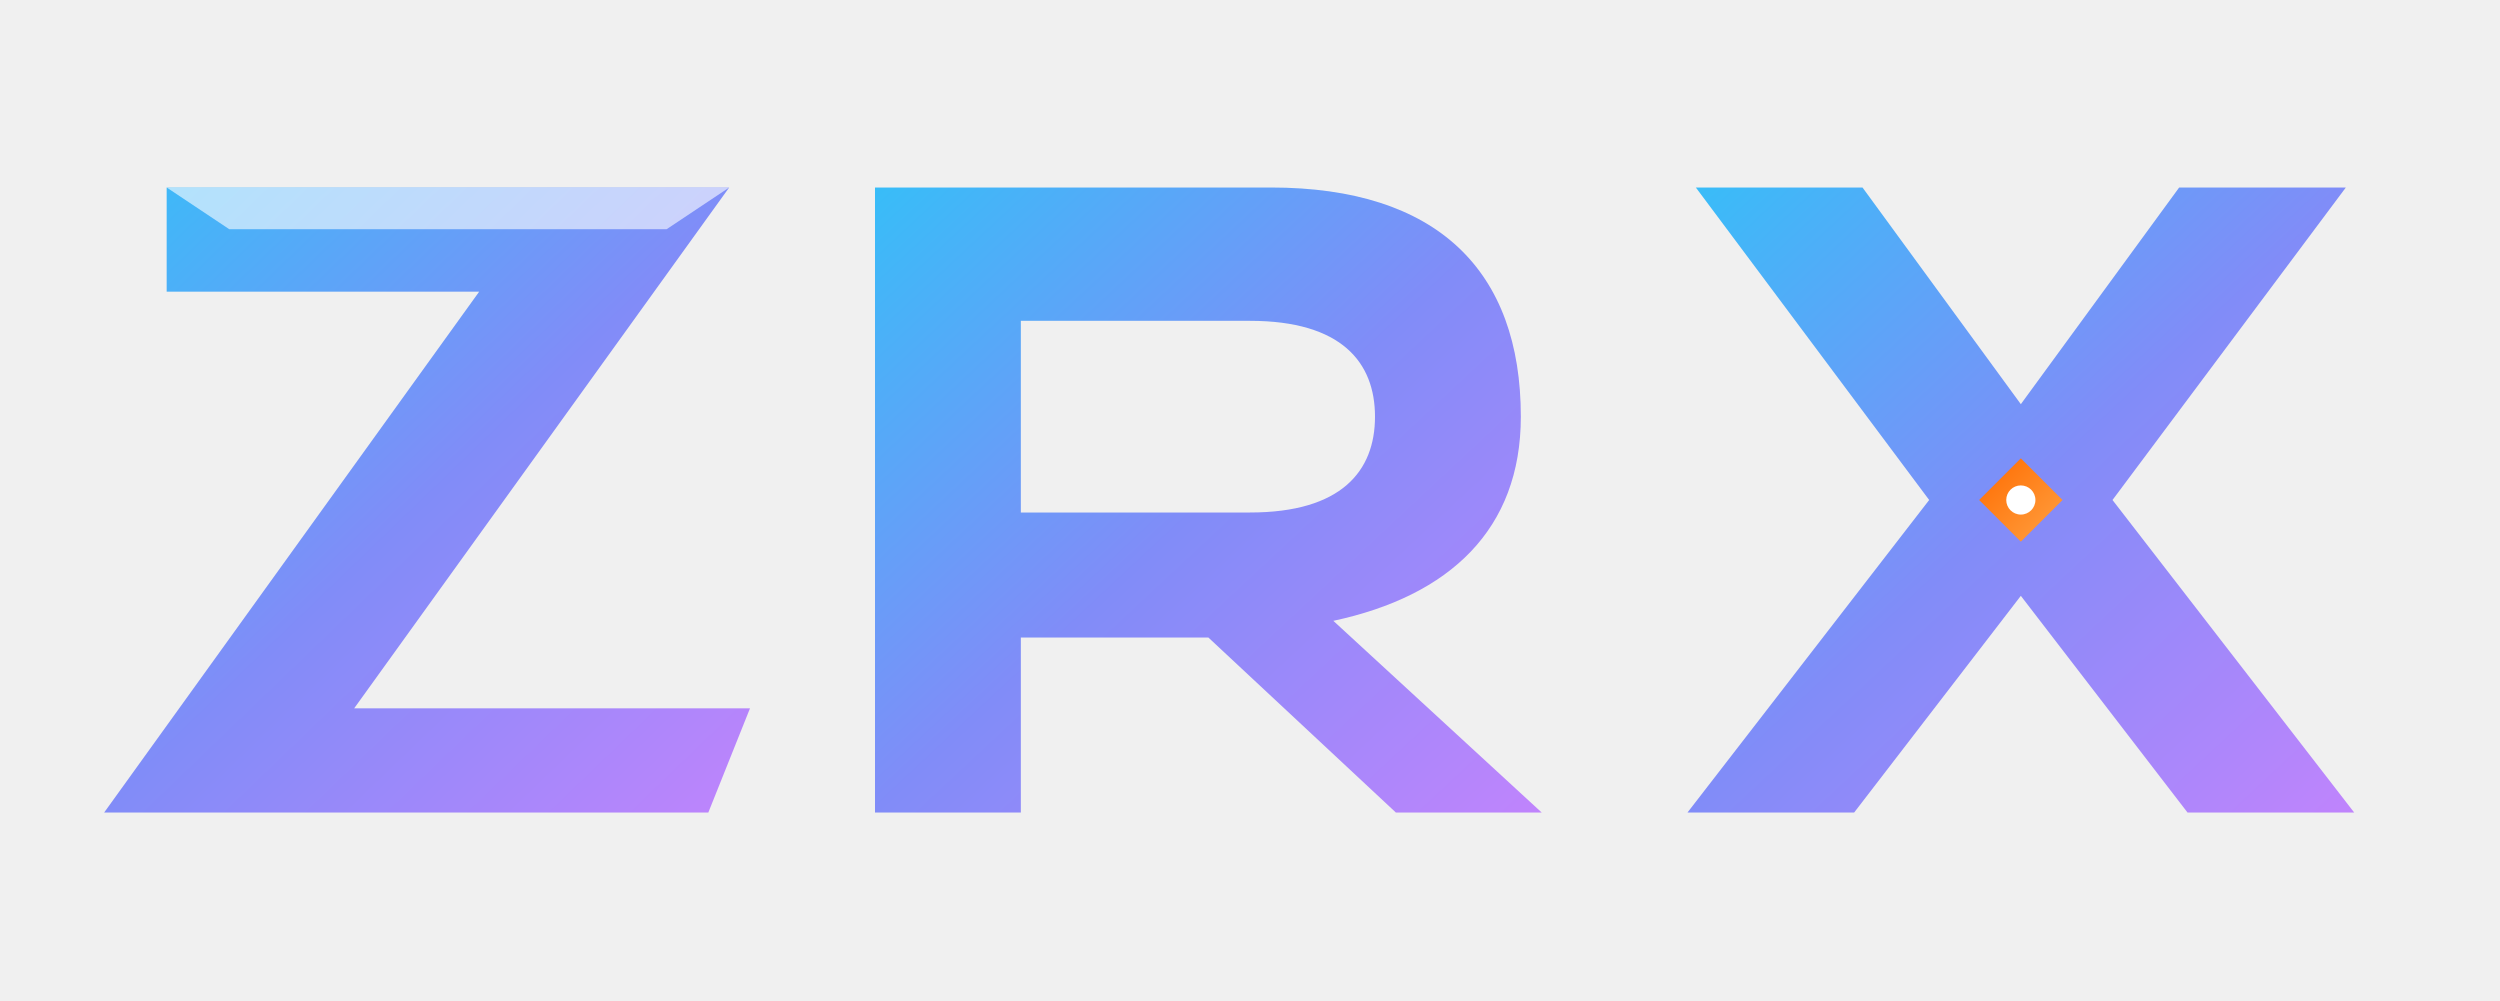
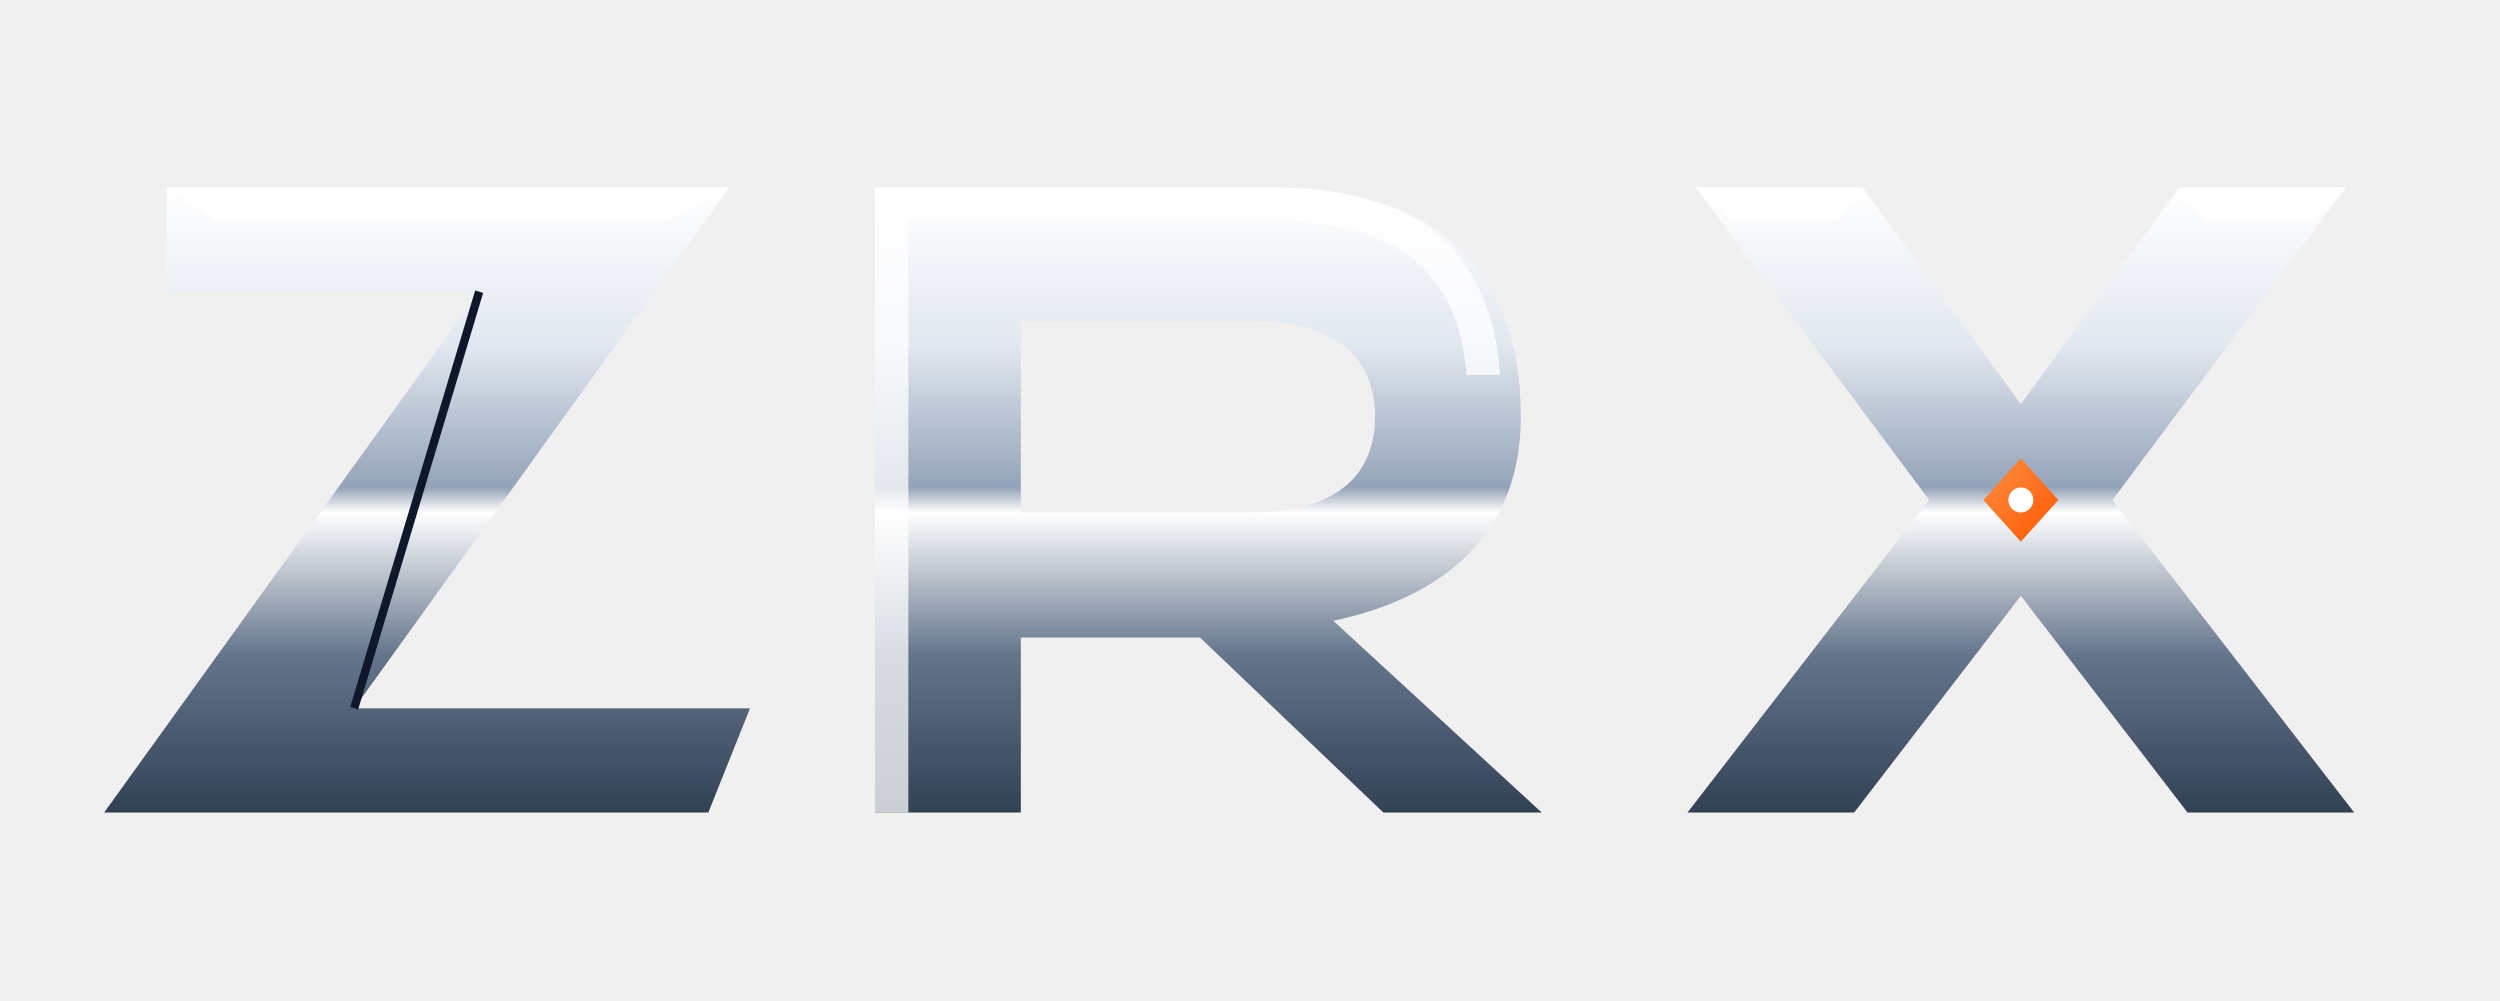
<svg xmlns="http://www.w3.org/2000/svg" viewBox="0 0 600 240" width="100%" height="100%">
  <defs>
-     <linearGradient id="zrxGrad" x1="0%" y1="0%" x2="100%" y2="100%">
-       <stop offset="0%" stop-color="#38bdf8" />
-       <stop offset="50%" stop-color="#818cf8" />
-       <stop offset="100%" stop-color="#c084fc" />
+     <linearGradient id="titaniumGrad" x1="0%" y1="0%" x2="0%" y2="100%">
+       <stop offset="0%" stop-color="#ffffff" />
+       <stop offset="25%" stop-color="#e2e8f0" />
+       <stop offset="48%" stop-color="#94a3b8" />
+       <stop offset="52%" stop-color="#ffffff" />
+       <stop offset="75%" stop-color="#64748b" />
+       <stop offset="100%" stop-color="#334155" />
    </linearGradient>
-     <linearGradient id="zrxOrange" x1="0%" y1="0%" x2="100%" y2="100%">
-       <stop offset="0%" stop-color="#ff6b00" />
-       <stop offset="100%" stop-color="#ffa142" />
+     <linearGradient id="hullChamfer" x1="0%" y1="0%" x2="100%" y2="0%">
+       <stop offset="0%" stop-color="#ffffff" stop-opacity="0.9" />
+       <stop offset="50%" stop-color="#cbd5e1" stop-opacity="0.4" />
+       <stop offset="100%" stop-color="#64748b" stop-opacity="0.8" />
+     </linearGradient>
+     <linearGradient id="tungstenBevel" x1="0%" y1="100%" x2="0%" y2="0%">
+       <stop offset="0%" stop-color="#0f172a" />
+       <stop offset="100%" stop-color="#475569" />
+     </linearGradient>
+     <linearGradient id="ionAmber" x1="0%" y1="0%" x2="100%" y2="100%">
+       <stop offset="0%" stop-color="#ff9142" />
+       <stop offset="100%" stop-color="#ff5500" />
    </linearGradient>
  </defs>
  <g transform="translate(30, 195)">
-     <path d="M 10 -150 L 145 -150 L 55 -25 L 150 -25 L 140 0 L -5 0 L 85 -125 L 10 -125 Z" fill="url(#zrxGrad)" />
-     <path d="M 10 -150 L 145 -150 L 130 -140 L 25 -140 Z" fill="#ffffff" fill-opacity="0.6" />
+     <path d="M 10 -150 L 145 -150 L 55 -25 L 150 -25 L 140 0 L -5 0 L 85 -125 L 10 -125 Z" fill="url(#titaniumGrad)" />
+     <path d="M 10 -150 L 145 -150 L 130 -142 L 22 -142 Z" fill="#ffffff" />
+     <path d="M 85 -125 L 55 -25" stroke="#0f172a" stroke-width="2" />
    <g transform="translate(180, 0)">
-       <path d="M 0 0 L 0 -150 L 95 -150 C 135 -150 155 -130 155 -95 C 155 -68 138 -52 110 -46 L 160 0 L 125 0 L 80 -42 L 35 -42 L 35 0 Z M 35 -72 L 90 -72 C 112 -72 120 -82 120 -95 C 120 -108 112 -118 90 -118 L 35 -118 Z" fill="url(#zrxGrad)" />
+       <path d="M 0 0 L 0 -150 L 95 -150 C 135 -150 155 -130 155 -95 C 155 -68 138 -52 110 -46 L 160 0 L 122 0 L 78 -42 L 35 -42 L 35 0 Z M 35 -72 L 90 -72 C 112 -72 120 -82 120 -95 C 120 -108 112 -118 90 -118 L 35 -118 Z" fill="url(#titaniumGrad)" />
+       <path d="M 0 -150 L 95 -150 C 130 -150 148 -135 150 -105 L 142 -105 C 140 -130 125 -142 95 -142 L 8 -142 L 8 0 L 0 0 Z" fill="#ffffff" fill-opacity="0.75" />
    </g>
    <g transform="translate(375, 0)">
-       <path d="M 0 0 L 58 -75 L 2 -150 L 42 -150 L 80 -98 L 118 -150 L 158 -150 L 102 -75 L 160 0 L 120 0 L 80 -52 L 40 0 Z" fill="url(#zrxGrad)" />
-       <polygon points="80,-85 90,-75 80,-65 70,-75" fill="url(#zrxOrange)" />
-       <circle cx="80" cy="-75" r="3.5" fill="#ffffff" />
+       <path d="M 0 0 L 58 -75 L 2 -150 L 42 -150 L 80 -98 L 118 -150 L 158 -150 L 102 -75 L 160 0 L 120 0 L 80 -52 L 40 0 Z" fill="url(#titaniumGrad)" />
+       <polygon points="2,-150 42,-150 36,-142 10,-142" fill="#ffffff" />
+       <polygon points="118,-150 158,-150 150,-142 124,-142" fill="#ffffff" />
+       <polygon points="80,-85 89,-75 80,-65 71,-75" fill="url(#ionAmber)" />
+       <circle cx="80" cy="-75" r="3" fill="#ffffff" />
    </g>
  </g>
</svg>
